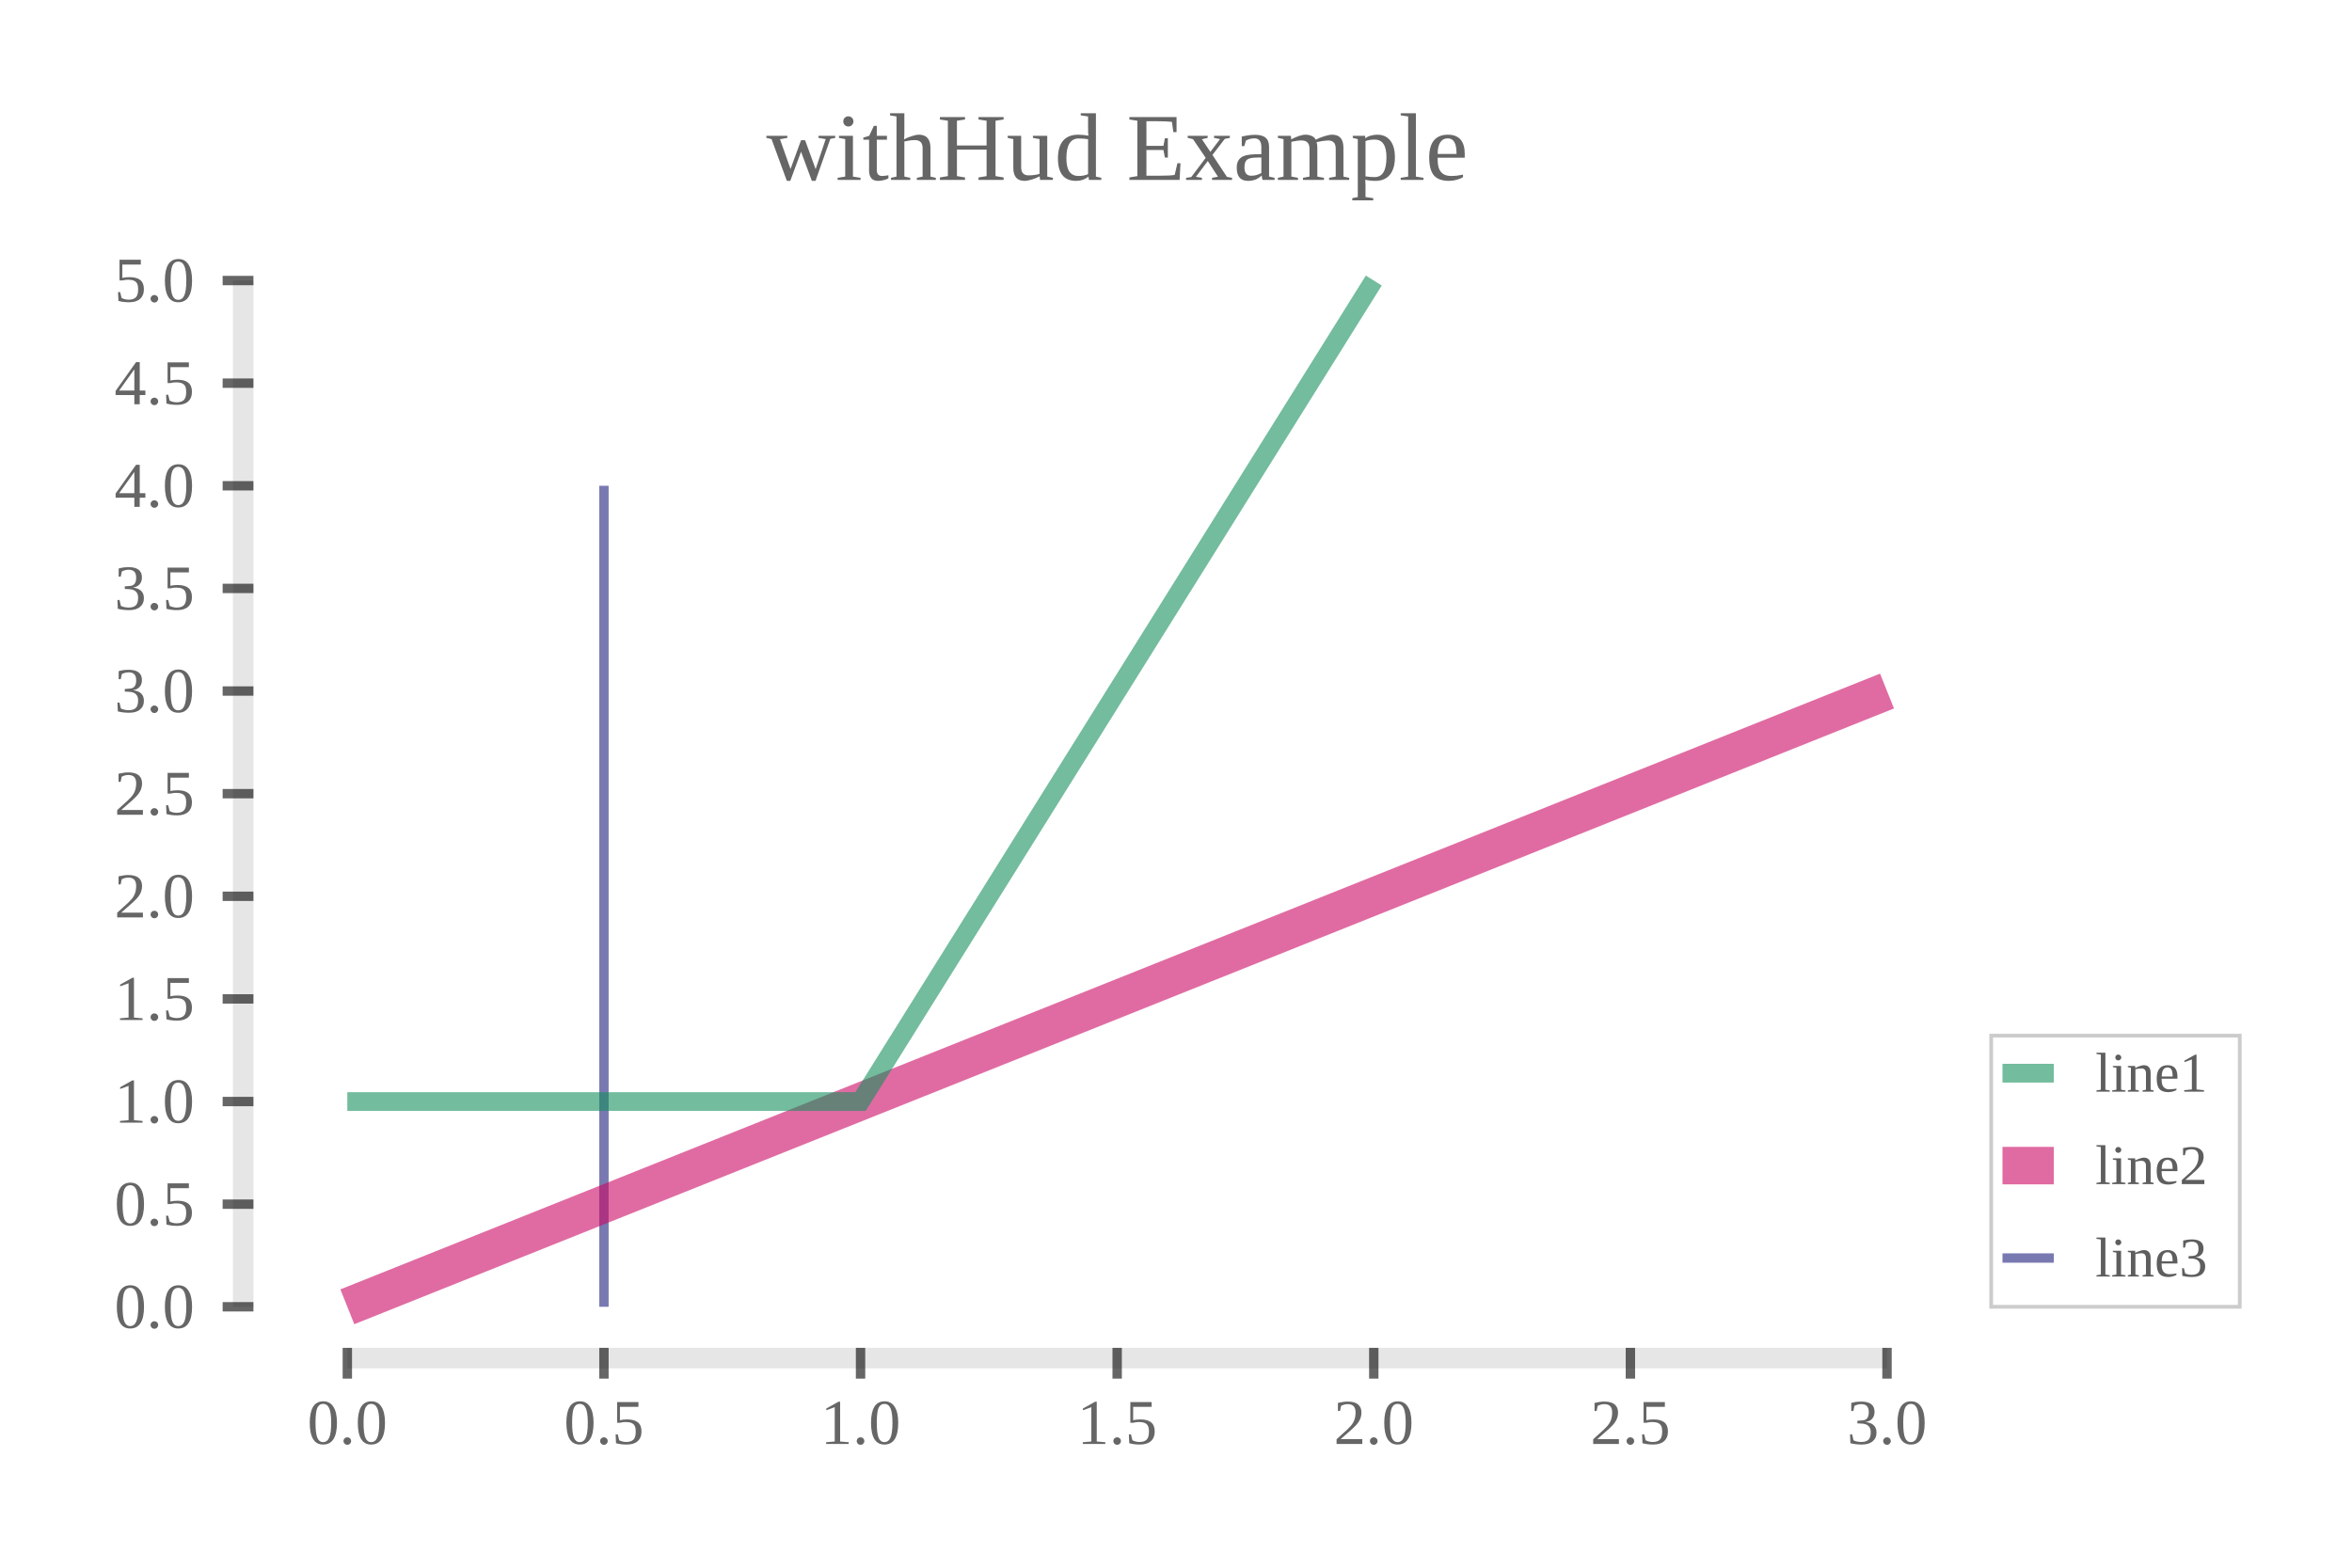
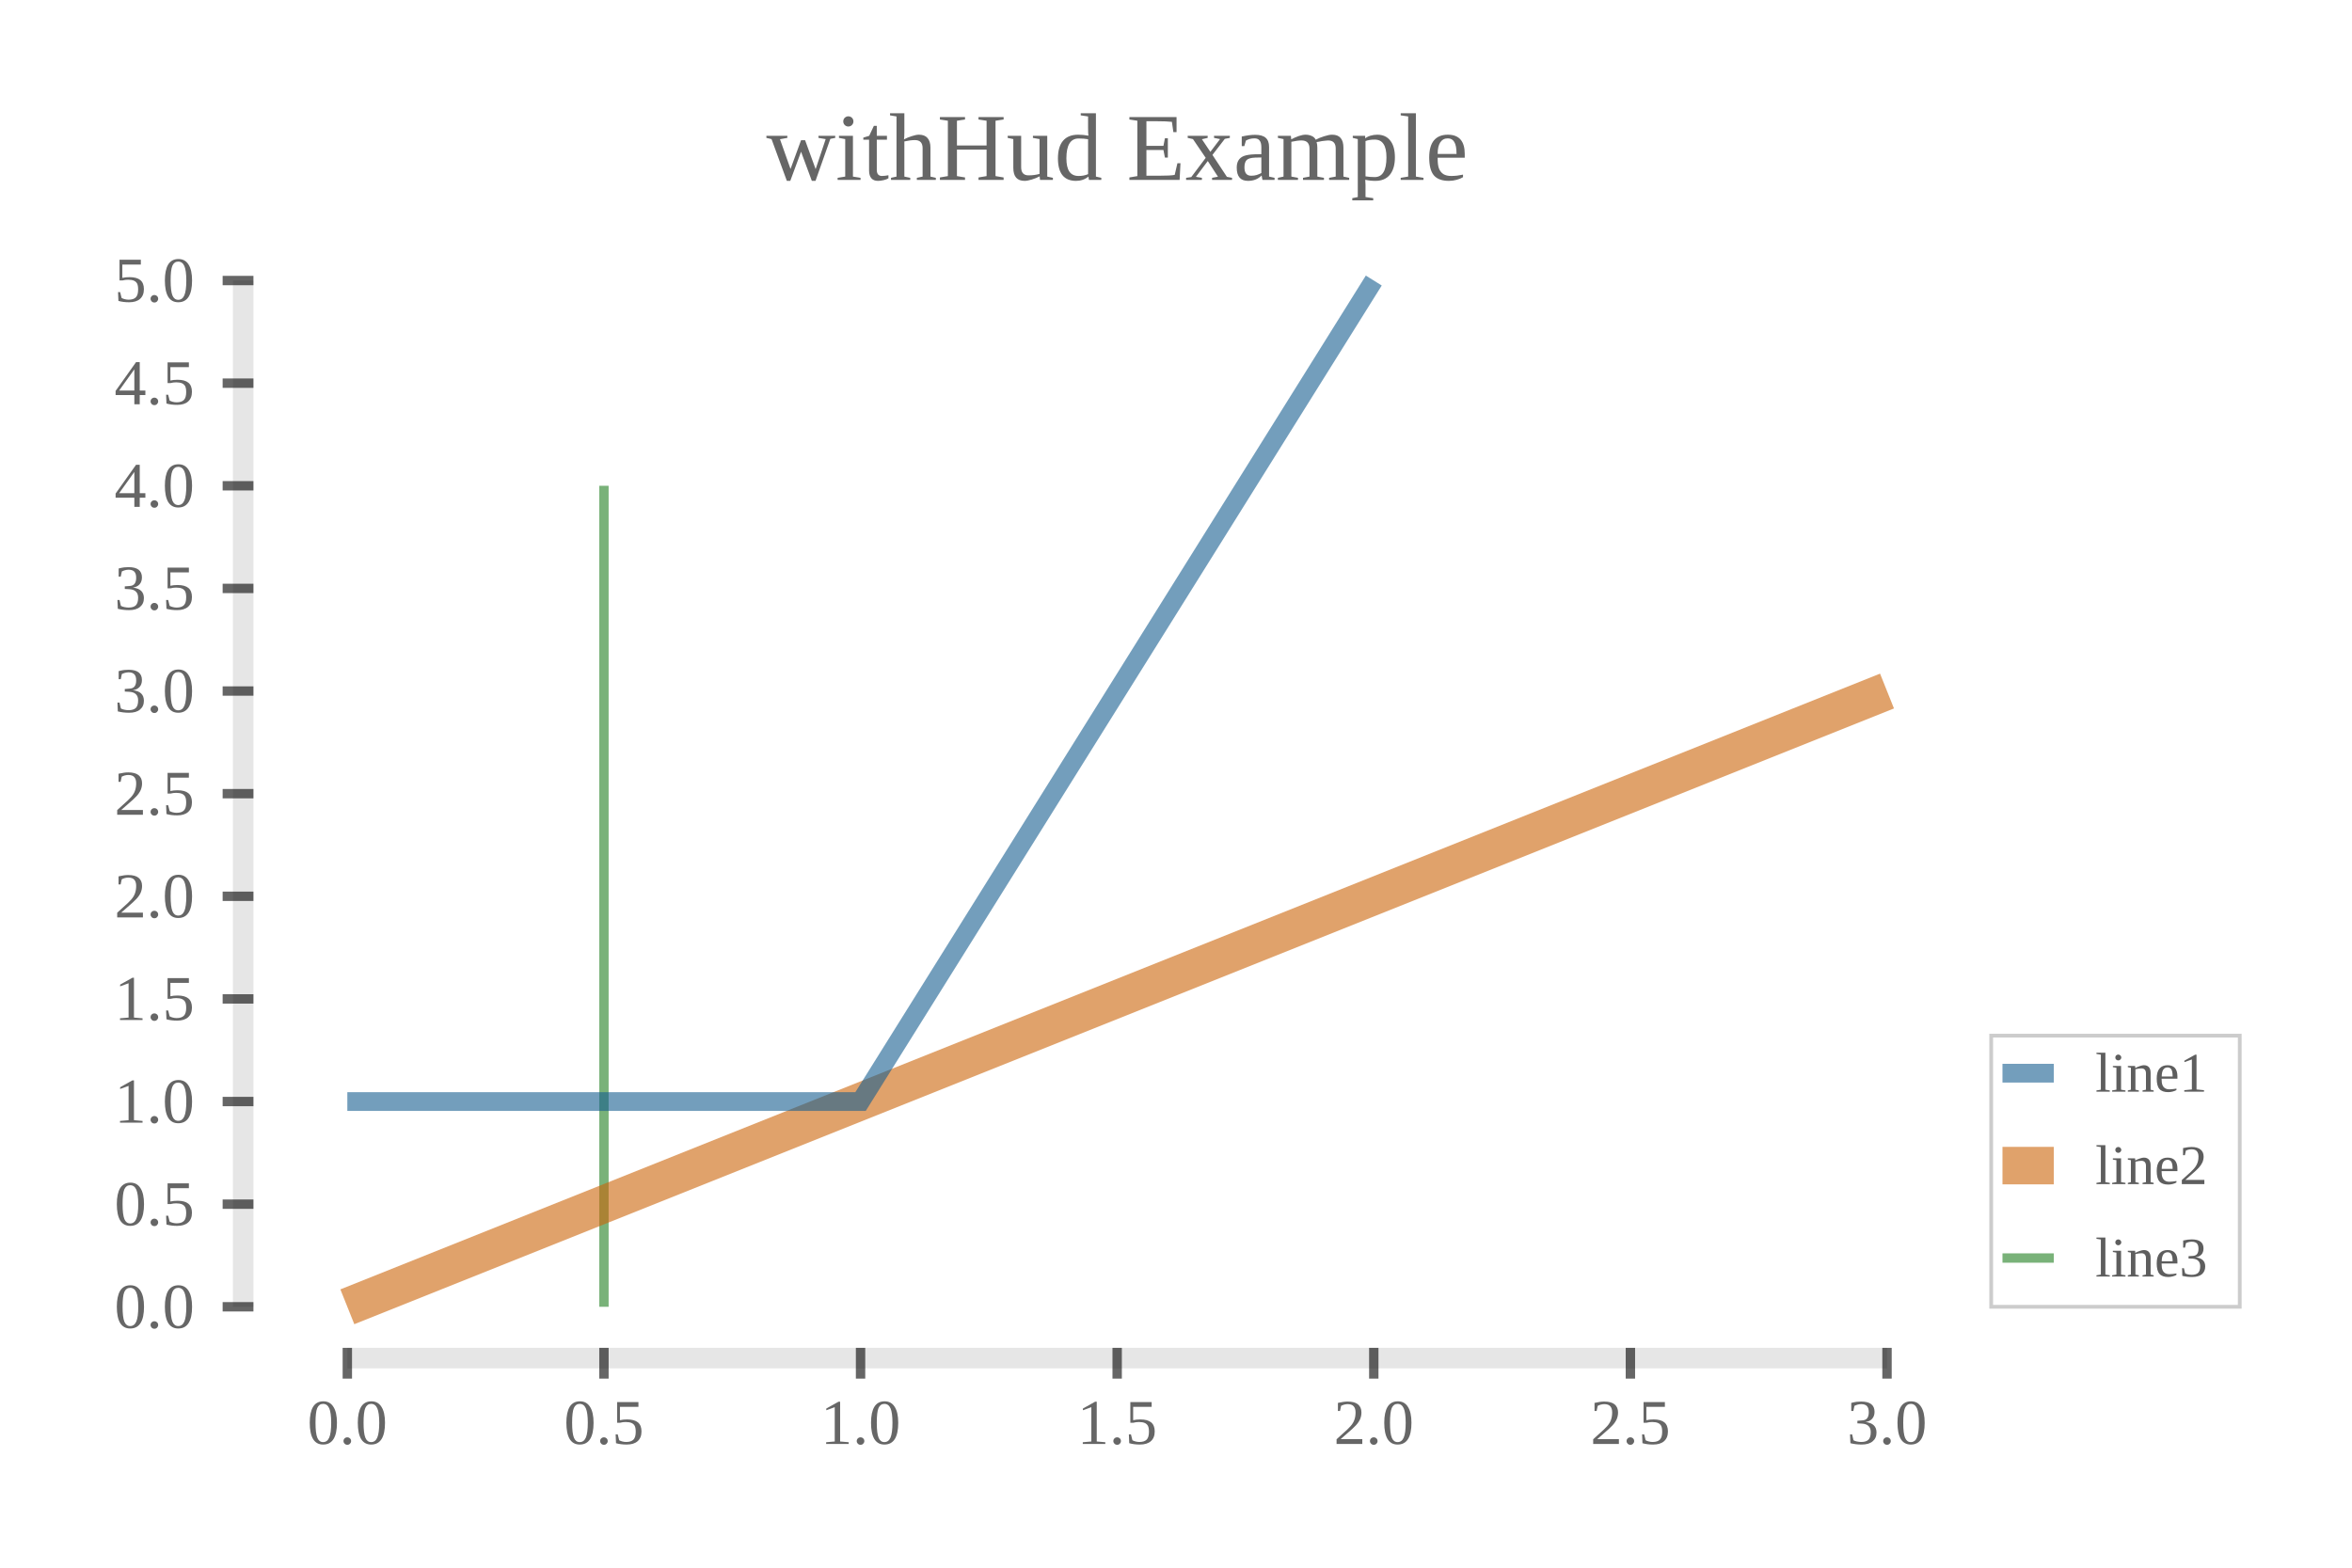
<svg xmlns="http://www.w3.org/2000/svg" height="200" stroke-opacity="1" viewBox="0 0 300 200" font-size="1" width="300" stroke="rgb(0,0,0)" version="1.1">
  <defs>
  </defs>
-   <g stroke-linejoin="miter" stroke-opacity="0.6" fill-opacity="0.0" stroke="rgb(33,33,127)" stroke-width="1.196" fill="rgb(0,0,0)" stroke-linecap="butt" stroke-miterlimit="10.0">
+   <g stroke-linejoin="miter" stroke-opacity="0.6" fill-opacity="0.0" stroke="rgb(33,127,33)" stroke-width="1.196" fill="rgb(0,0,0)" stroke-linecap="butt" stroke-miterlimit="10.0">
    <path d="M 77.034,61.975 v 104.74 " />
  </g>
-   <g stroke-linejoin="miter" stroke-opacity="0.6" fill-opacity="0.0" stroke="rgb(203,9,100)" stroke-width="4.785" fill="rgb(0,0,0)" stroke-linecap="butt" stroke-miterlimit="10.0">
+   <g stroke-linejoin="miter" stroke-opacity="0.6" fill-opacity="0.0" stroke="rgb(203,100,9)" stroke-width="4.785" fill="rgb(0,0,0)" stroke-linecap="butt" stroke-miterlimit="10.0">
    <path d="M 44.303,166.715 l 196.387,-78.555 " />
  </g>
-   <g stroke-linejoin="miter" stroke-opacity="0.6" fill-opacity="0.0" stroke="rgb(22,143,93)" stroke-width="2.392" fill="rgb(0,0,0)" stroke-linecap="butt" stroke-miterlimit="10.0">
+   <g stroke-linejoin="miter" stroke-opacity="0.6" fill-opacity="0.0" stroke="rgb(22,93,143)" stroke-width="2.392" fill="rgb(0,0,0)" stroke-linecap="butt" stroke-miterlimit="10.0">
    <path d="M 44.303,140.53 h 65.462 l 65.462,-104.74 " />
  </g>
  <g stroke-linejoin="miter" stroke-opacity="0.0" fill-opacity="0.0" stroke="rgb(0,0,0)" fill-rule="evenodd" stroke-width="0.0" fill="rgb(0,0,0)" stroke-linecap="butt" stroke-miterlimit="10.0">
    <path d="M 193.046,26.877 l -0,-13.48 h -101.1 l -0,13.48 Z" />
  </g>
  <g stroke-linejoin="miter" stroke-opacity="1.0" fill-opacity="0.6" font-size="12.255px" stroke="rgb(0,0,0)" fill-rule="evenodd" stroke-width="0.0" fill="rgb(0,0,0)" stroke-linecap="butt" stroke-miterlimit="10.0">
    <text dominant-baseline="middle" transform="matrix(1,-0,0,1,142.4963,20.1372)" stroke="none" text-anchor="middle">withHud Example
    </text>
  </g>
  <g stroke-linejoin="miter" stroke-opacity="0.0" fill-opacity="0.0" stroke="rgb(0,0,0)" fill-rule="evenodd" stroke-width="0.0" fill="rgb(0,0,0)" stroke-linecap="butt" stroke-miterlimit="10.0">
    <path d="M 284.24,165.143 l -0,-7.863 h -19.658 l -0,7.863 Z" />
  </g>
  <g stroke-linejoin="miter" stroke-opacity="1.0" fill-opacity="0.63" font-size="7.148px" stroke="rgb(0,0,0)" fill-rule="evenodd" stroke-width="0.0" fill="rgb(0,0,0)" stroke-linecap="butt" stroke-miterlimit="10.0">
    <text dominant-baseline="middle" transform="matrix(1,-0,0,1,274.4112,161.2114)" stroke="none" text-anchor="middle">line3
    </text>
  </g>
-   <g stroke-linejoin="miter" stroke-opacity="0.6" fill-opacity="0.0" stroke="rgb(33,33,127)" stroke-width="1.196" fill="rgb(0,0,0)" stroke-linecap="butt" stroke-miterlimit="10.0">
+   <g stroke-linejoin="miter" stroke-opacity="0.6" fill-opacity="0.0" stroke="rgb(33,127,33)" stroke-width="1.196" fill="rgb(0,0,0)" stroke-linecap="butt" stroke-miterlimit="10.0">
    <path d="M 255.417,160.496 h 6.546 " />
  </g>
  <g stroke-linejoin="miter" stroke-opacity="0.0" fill-opacity="0.0" stroke="rgb(0,0,0)" fill-rule="evenodd" stroke-width="0.0" fill="rgb(0,0,0)" stroke-linecap="butt" stroke-miterlimit="10.0">
    <path d="M 284.24,153.352 l -0,-7.863 h -19.658 l -0,7.863 Z" />
  </g>
  <g stroke-linejoin="miter" stroke-opacity="1.0" fill-opacity="0.63" font-size="7.148px" stroke="rgb(0,0,0)" fill-rule="evenodd" stroke-width="0.0" fill="rgb(0,0,0)" stroke-linecap="butt" stroke-miterlimit="10.0">
    <text dominant-baseline="middle" transform="matrix(1,-0,0,1,274.4112,149.4203)" stroke="none" text-anchor="middle">line2
    </text>
  </g>
-   <g stroke-linejoin="miter" stroke-opacity="0.6" fill-opacity="0.0" stroke="rgb(203,9,100)" stroke-width="4.785" fill="rgb(0,0,0)" stroke-linecap="butt" stroke-miterlimit="10.0">
+   <g stroke-linejoin="miter" stroke-opacity="0.6" fill-opacity="0.0" stroke="rgb(203,100,9)" stroke-width="4.785" fill="rgb(0,0,0)" stroke-linecap="butt" stroke-miterlimit="10.0">
    <path d="M 255.417,148.705 h 6.546 " />
  </g>
  <g stroke-linejoin="miter" stroke-opacity="0.0" fill-opacity="0.0" stroke="rgb(0,0,0)" fill-rule="evenodd" stroke-width="0.0" fill="rgb(0,0,0)" stroke-linecap="butt" stroke-miterlimit="10.0">
    <path d="M 284.24,141.561 l -0,-7.863 h -19.658 l -0,7.863 Z" />
  </g>
  <g stroke-linejoin="miter" stroke-opacity="1.0" fill-opacity="0.63" font-size="7.148px" stroke="rgb(0,0,0)" fill-rule="evenodd" stroke-width="0.0" fill="rgb(0,0,0)" stroke-linecap="butt" stroke-miterlimit="10.0">
    <text dominant-baseline="middle" transform="matrix(1,-0,0,1,274.4112,137.6292)" stroke="none" text-anchor="middle">line1
    </text>
  </g>
-   <g stroke-linejoin="miter" stroke-opacity="0.6" fill-opacity="0.0" stroke="rgb(22,143,93)" stroke-width="2.392" fill="rgb(0,0,0)" stroke-linecap="butt" stroke-miterlimit="10.0">
+   <g stroke-linejoin="miter" stroke-opacity="0.6" fill-opacity="0.0" stroke="rgb(22,93,143)" stroke-width="2.392" fill="rgb(0,0,0)" stroke-linecap="butt" stroke-miterlimit="10.0">
    <path d="M 255.417,136.914 h 6.546 " />
  </g>
  <g stroke-linejoin="miter" stroke-opacity="0.2" fill-opacity="0.0" stroke="rgb(0,0,0)" stroke-width="0.478" fill="rgb(0,0,0)" stroke-linecap="butt" stroke-miterlimit="10.0">
    <path d="M 285.682,166.715 l -0,-34.59 h -31.705 l -0,34.59 Z" />
  </g>
  <g stroke-linejoin="miter" stroke-opacity="0.0" fill-opacity="0.1" stroke="rgb(0,0,0)" stroke-width="0.0" fill="rgb(0,0,0)" stroke-linecap="butt" stroke-miterlimit="10.0">
    <path d="M 32.326,166.715 l -0,-130.925 h -2.619 l -0,130.925 Z" />
  </g>
  <g stroke-linejoin="miter" stroke-opacity="0.0" fill-opacity="0.0" stroke="rgb(0,0,0)" fill-rule="evenodd" stroke-width="0.0" fill="rgb(0,0,0)" stroke-linecap="butt" stroke-miterlimit="10.0">
    <path d="M 26.434,41.101 l -0,-8.987 h -13.48 l -0,8.987 Z" />
  </g>
  <g stroke-linejoin="miter" stroke-opacity="1.0" fill-opacity="0.6" font-size="8.17px" stroke="rgb(0,0,0)" fill-rule="evenodd" stroke-width="0.0" fill="rgb(0,0,0)" stroke-linecap="butt" stroke-miterlimit="10.0">
    <text dominant-baseline="middle" transform="matrix(1,-0,0,1,19.6942,36.6076)" stroke="none" text-anchor="middle">5.0
    </text>
  </g>
  <g stroke-linejoin="miter" stroke-opacity="0.6" fill-opacity="0.0" stroke="rgb(0,0,0)" stroke-width="1.196" fill="rgb(0,0,0)" stroke-linecap="butt" stroke-miterlimit="10.0">
    <path d="M 28.398,35.791 h 3.928 " />
  </g>
  <g stroke-linejoin="miter" stroke-opacity="0.0" fill-opacity="0.0" stroke="rgb(0,0,0)" fill-rule="evenodd" stroke-width="0.0" fill="rgb(0,0,0)" stroke-linecap="butt" stroke-miterlimit="10.0">
    <path d="M 26.434,54.193 l -0,-8.987 h -13.48 l -0,8.987 Z" />
  </g>
  <g stroke-linejoin="miter" stroke-opacity="1.0" fill-opacity="0.6" font-size="8.17px" stroke="rgb(0,0,0)" fill-rule="evenodd" stroke-width="0.0" fill="rgb(0,0,0)" stroke-linecap="butt" stroke-miterlimit="10.0">
    <text dominant-baseline="middle" transform="matrix(1,-0,0,1,19.6942,49.7)" stroke="none" text-anchor="middle">4.5
    </text>
  </g>
  <g stroke-linejoin="miter" stroke-opacity="0.6" fill-opacity="0.0" stroke="rgb(0,0,0)" stroke-width="1.196" fill="rgb(0,0,0)" stroke-linecap="butt" stroke-miterlimit="10.0">
    <path d="M 28.398,48.883 h 3.928 " />
  </g>
  <g stroke-linejoin="miter" stroke-opacity="0.0" fill-opacity="0.0" stroke="rgb(0,0,0)" fill-rule="evenodd" stroke-width="0.0" fill="rgb(0,0,0)" stroke-linecap="butt" stroke-miterlimit="10.0">
    <path d="M 26.434,67.286 l -0,-8.987 h -13.48 l -0,8.987 Z" />
  </g>
  <g stroke-linejoin="miter" stroke-opacity="1.0" fill-opacity="0.6" font-size="8.17px" stroke="rgb(0,0,0)" fill-rule="evenodd" stroke-width="0.0" fill="rgb(0,0,0)" stroke-linecap="butt" stroke-miterlimit="10.0">
    <text dominant-baseline="middle" transform="matrix(1,-0,0,1,19.6942,62.7925)" stroke="none" text-anchor="middle">4.0
    </text>
  </g>
  <g stroke-linejoin="miter" stroke-opacity="0.6" fill-opacity="0.0" stroke="rgb(0,0,0)" stroke-width="1.196" fill="rgb(0,0,0)" stroke-linecap="butt" stroke-miterlimit="10.0">
    <path d="M 28.398,61.975 h 3.928 " />
  </g>
  <g stroke-linejoin="miter" stroke-opacity="0.0" fill-opacity="0.0" stroke="rgb(0,0,0)" fill-rule="evenodd" stroke-width="0.0" fill="rgb(0,0,0)" stroke-linecap="butt" stroke-miterlimit="10.0">
    <path d="M 26.434,80.378 l -0,-8.987 h -13.48 l -0,8.987 Z" />
  </g>
  <g stroke-linejoin="miter" stroke-opacity="1.0" fill-opacity="0.6" font-size="8.17px" stroke="rgb(0,0,0)" fill-rule="evenodd" stroke-width="0.0" fill="rgb(0,0,0)" stroke-linecap="butt" stroke-miterlimit="10.0">
    <text dominant-baseline="middle" transform="matrix(1,-0,0,1,19.6942,75.885)" stroke="none" text-anchor="middle">3.5
    </text>
  </g>
  <g stroke-linejoin="miter" stroke-opacity="0.6" fill-opacity="0.0" stroke="rgb(0,0,0)" stroke-width="1.196" fill="rgb(0,0,0)" stroke-linecap="butt" stroke-miterlimit="10.0">
    <path d="M 28.398,75.068 h 3.928 " />
  </g>
  <g stroke-linejoin="miter" stroke-opacity="0.0" fill-opacity="0.0" stroke="rgb(0,0,0)" fill-rule="evenodd" stroke-width="0.0" fill="rgb(0,0,0)" stroke-linecap="butt" stroke-miterlimit="10.0">
    <path d="M 26.434,93.471 l -0,-8.987 h -13.48 l -0,8.987 Z" />
  </g>
  <g stroke-linejoin="miter" stroke-opacity="1.0" fill-opacity="0.6" font-size="8.17px" stroke="rgb(0,0,0)" fill-rule="evenodd" stroke-width="0.0" fill="rgb(0,0,0)" stroke-linecap="butt" stroke-miterlimit="10.0">
    <text dominant-baseline="middle" transform="matrix(1,-0,0,1,19.6942,88.9774)" stroke="none" text-anchor="middle">3.0
    </text>
  </g>
  <g stroke-linejoin="miter" stroke-opacity="0.6" fill-opacity="0.0" stroke="rgb(0,0,0)" stroke-width="1.196" fill="rgb(0,0,0)" stroke-linecap="butt" stroke-miterlimit="10.0">
    <path d="M 28.398,88.16 h 3.928 " />
  </g>
  <g stroke-linejoin="miter" stroke-opacity="0.0" fill-opacity="0.0" stroke="rgb(0,0,0)" fill-rule="evenodd" stroke-width="0.0" fill="rgb(0,0,0)" stroke-linecap="butt" stroke-miterlimit="10.0">
    <path d="M 26.434,106.563 l -0,-8.987 h -13.48 l -0,8.987 Z" />
  </g>
  <g stroke-linejoin="miter" stroke-opacity="1.0" fill-opacity="0.6" font-size="8.17px" stroke="rgb(0,0,0)" fill-rule="evenodd" stroke-width="0.0" fill="rgb(0,0,0)" stroke-linecap="butt" stroke-miterlimit="10.0">
    <text dominant-baseline="middle" transform="matrix(1,-0,0,1,19.6942,102.0699)" stroke="none" text-anchor="middle">2.5
    </text>
  </g>
  <g stroke-linejoin="miter" stroke-opacity="0.6" fill-opacity="0.0" stroke="rgb(0,0,0)" stroke-width="1.196" fill="rgb(0,0,0)" stroke-linecap="butt" stroke-miterlimit="10.0">
    <path d="M 28.398,101.253 h 3.928 " />
  </g>
  <g stroke-linejoin="miter" stroke-opacity="0.0" fill-opacity="0.0" stroke="rgb(0,0,0)" fill-rule="evenodd" stroke-width="0.0" fill="rgb(0,0,0)" stroke-linecap="butt" stroke-miterlimit="10.0">
    <path d="M 26.434,119.656 l -0,-8.987 h -13.48 l -0,8.987 Z" />
  </g>
  <g stroke-linejoin="miter" stroke-opacity="1.0" fill-opacity="0.6" font-size="8.17px" stroke="rgb(0,0,0)" fill-rule="evenodd" stroke-width="0.0" fill="rgb(0,0,0)" stroke-linecap="butt" stroke-miterlimit="10.0">
    <text dominant-baseline="middle" transform="matrix(1,-0,0,1,19.6942,115.1624)" stroke="none" text-anchor="middle">2.0
    </text>
  </g>
  <g stroke-linejoin="miter" stroke-opacity="0.6" fill-opacity="0.0" stroke="rgb(0,0,0)" stroke-width="1.196" fill="rgb(0,0,0)" stroke-linecap="butt" stroke-miterlimit="10.0">
    <path d="M 28.398,114.345 h 3.928 " />
  </g>
  <g stroke-linejoin="miter" stroke-opacity="0.0" fill-opacity="0.0" stroke="rgb(0,0,0)" fill-rule="evenodd" stroke-width="0.0" fill="rgb(0,0,0)" stroke-linecap="butt" stroke-miterlimit="10.0">
    <path d="M 26.434,132.748 l -0,-8.987 h -13.48 l -0,8.987 Z" />
  </g>
  <g stroke-linejoin="miter" stroke-opacity="1.0" fill-opacity="0.6" font-size="8.17px" stroke="rgb(0,0,0)" fill-rule="evenodd" stroke-width="0.0" fill="rgb(0,0,0)" stroke-linecap="butt" stroke-miterlimit="10.0">
    <text dominant-baseline="middle" transform="matrix(1,-0,0,1,19.6942,128.2549)" stroke="none" text-anchor="middle">1.5
    </text>
  </g>
  <g stroke-linejoin="miter" stroke-opacity="0.6" fill-opacity="0.0" stroke="rgb(0,0,0)" stroke-width="1.196" fill="rgb(0,0,0)" stroke-linecap="butt" stroke-miterlimit="10.0">
    <path d="M 28.398,127.438 h 3.928 " />
  </g>
  <g stroke-linejoin="miter" stroke-opacity="0.0" fill-opacity="0.0" stroke="rgb(0,0,0)" fill-rule="evenodd" stroke-width="0.0" fill="rgb(0,0,0)" stroke-linecap="butt" stroke-miterlimit="10.0">
    <path d="M 26.434,145.841 l -0,-8.987 h -13.48 l -0,8.987 Z" />
  </g>
  <g stroke-linejoin="miter" stroke-opacity="1.0" fill-opacity="0.6" font-size="8.17px" stroke="rgb(0,0,0)" fill-rule="evenodd" stroke-width="0.0" fill="rgb(0,0,0)" stroke-linecap="butt" stroke-miterlimit="10.0">
    <text dominant-baseline="middle" transform="matrix(1,-0,0,1,19.6942,141.3473)" stroke="none" text-anchor="middle">1.0
    </text>
  </g>
  <g stroke-linejoin="miter" stroke-opacity="0.6" fill-opacity="0.0" stroke="rgb(0,0,0)" stroke-width="1.196" fill="rgb(0,0,0)" stroke-linecap="butt" stroke-miterlimit="10.0">
    <path d="M 28.398,140.53 h 3.928 " />
  </g>
  <g stroke-linejoin="miter" stroke-opacity="0.0" fill-opacity="0.0" stroke="rgb(0,0,0)" fill-rule="evenodd" stroke-width="0.0" fill="rgb(0,0,0)" stroke-linecap="butt" stroke-miterlimit="10.0">
    <path d="M 26.434,158.933 l -0,-8.987 h -13.48 l -0,8.987 Z" />
  </g>
  <g stroke-linejoin="miter" stroke-opacity="1.0" fill-opacity="0.6" font-size="8.17px" stroke="rgb(0,0,0)" fill-rule="evenodd" stroke-width="0.0" fill="rgb(0,0,0)" stroke-linecap="butt" stroke-miterlimit="10.0">
    <text dominant-baseline="middle" transform="matrix(1,-0,0,1,19.6942,154.4398)" stroke="none" text-anchor="middle">0.5
    </text>
  </g>
  <g stroke-linejoin="miter" stroke-opacity="0.6" fill-opacity="0.0" stroke="rgb(0,0,0)" stroke-width="1.196" fill="rgb(0,0,0)" stroke-linecap="butt" stroke-miterlimit="10.0">
    <path d="M 28.398,153.623 h 3.928 " />
  </g>
  <g stroke-linejoin="miter" stroke-opacity="0.0" fill-opacity="0.0" stroke="rgb(0,0,0)" fill-rule="evenodd" stroke-width="0.0" fill="rgb(0,0,0)" stroke-linecap="butt" stroke-miterlimit="10.0">
    <path d="M 26.434,172.026 l -0,-8.987 h -13.48 l -0,8.987 Z" />
  </g>
  <g stroke-linejoin="miter" stroke-opacity="1.0" fill-opacity="0.6" font-size="8.17px" stroke="rgb(0,0,0)" fill-rule="evenodd" stroke-width="0.0" fill="rgb(0,0,0)" stroke-linecap="butt" stroke-miterlimit="10.0">
    <text dominant-baseline="middle" transform="matrix(1,-0,0,1,19.6942,167.5323)" stroke="none" text-anchor="middle">0.0
    </text>
  </g>
  <g stroke-linejoin="miter" stroke-opacity="0.6" fill-opacity="0.0" stroke="rgb(0,0,0)" stroke-width="1.196" fill="rgb(0,0,0)" stroke-linecap="butt" stroke-miterlimit="10.0">
    <path d="M 28.398,166.715 h 3.928 " />
  </g>
  <g stroke-linejoin="miter" stroke-opacity="0.0" fill-opacity="0.1" stroke="rgb(0,0,0)" stroke-width="0.0" fill="rgb(0,0,0)" stroke-linecap="butt" stroke-miterlimit="10.0">
    <path d="M 240.69,174.571 l -0,-2.619 h -196.387 l -0,2.619 Z" />
  </g>
  <g stroke-linejoin="miter" stroke-opacity="0.0" fill-opacity="0.0" stroke="rgb(0,0,0)" fill-rule="evenodd" stroke-width="0.0" fill="rgb(0,0,0)" stroke-linecap="butt" stroke-miterlimit="10.0">
    <path d="M 247.43,186.831 l -0,-8.987 h -13.48 l -0,8.987 Z" />
  </g>
  <g stroke-linejoin="miter" stroke-opacity="1.0" fill-opacity="0.6" font-size="8.17px" stroke="rgb(0,0,0)" fill-rule="evenodd" stroke-width="0.0" fill="rgb(0,0,0)" stroke-linecap="butt" stroke-miterlimit="10.0">
    <text dominant-baseline="middle" transform="matrix(1,-0,0,1,240.6899,182.3372)" stroke="none" text-anchor="middle">3.0
    </text>
  </g>
  <g stroke-linejoin="miter" stroke-opacity="0.6" fill-opacity="0.0" stroke="rgb(0,0,0)" stroke-width="1.196" fill="rgb(0,0,0)" stroke-linecap="butt" stroke-miterlimit="10.0">
    <path d="M 240.69,171.952 v 3.928 " />
  </g>
  <g stroke-linejoin="miter" stroke-opacity="0.0" fill-opacity="0.0" stroke="rgb(0,0,0)" fill-rule="evenodd" stroke-width="0.0" fill="rgb(0,0,0)" stroke-linecap="butt" stroke-miterlimit="10.0">
    <path d="M 214.699,186.831 l -0,-8.987 h -13.48 l -0,8.987 Z" />
  </g>
  <g stroke-linejoin="miter" stroke-opacity="1.0" fill-opacity="0.6" font-size="8.17px" stroke="rgb(0,0,0)" fill-rule="evenodd" stroke-width="0.0" fill="rgb(0,0,0)" stroke-linecap="butt" stroke-miterlimit="10.0">
    <text dominant-baseline="middle" transform="matrix(1,-0,0,1,207.9587,182.3372)" stroke="none" text-anchor="middle">2.5
    </text>
  </g>
  <g stroke-linejoin="miter" stroke-opacity="0.6" fill-opacity="0.0" stroke="rgb(0,0,0)" stroke-width="1.196" fill="rgb(0,0,0)" stroke-linecap="butt" stroke-miterlimit="10.0">
    <path d="M 207.959,171.952 v 3.928 " />
  </g>
  <g stroke-linejoin="miter" stroke-opacity="0.0" fill-opacity="0.0" stroke="rgb(0,0,0)" fill-rule="evenodd" stroke-width="0.0" fill="rgb(0,0,0)" stroke-linecap="butt" stroke-miterlimit="10.0">
    <path d="M 181.968,186.831 l -0,-8.987 h -13.48 l -0,8.987 Z" />
  </g>
  <g stroke-linejoin="miter" stroke-opacity="1.0" fill-opacity="0.6" font-size="8.17px" stroke="rgb(0,0,0)" fill-rule="evenodd" stroke-width="0.0" fill="rgb(0,0,0)" stroke-linecap="butt" stroke-miterlimit="10.0">
    <text dominant-baseline="middle" transform="matrix(1,-0,0,1,175.2275,182.3372)" stroke="none" text-anchor="middle">2.0
    </text>
  </g>
  <g stroke-linejoin="miter" stroke-opacity="0.6" fill-opacity="0.0" stroke="rgb(0,0,0)" stroke-width="1.196" fill="rgb(0,0,0)" stroke-linecap="butt" stroke-miterlimit="10.0">
    <path d="M 175.227,171.952 v 3.928 " />
  </g>
  <g stroke-linejoin="miter" stroke-opacity="0.0" fill-opacity="0.0" stroke="rgb(0,0,0)" fill-rule="evenodd" stroke-width="0.0" fill="rgb(0,0,0)" stroke-linecap="butt" stroke-miterlimit="10.0">
    <path d="M 149.236,186.831 l -0,-8.987 h -13.48 l -0,8.987 Z" />
  </g>
  <g stroke-linejoin="miter" stroke-opacity="1.0" fill-opacity="0.6" font-size="8.17px" stroke="rgb(0,0,0)" fill-rule="evenodd" stroke-width="0.0" fill="rgb(0,0,0)" stroke-linecap="butt" stroke-miterlimit="10.0">
    <text dominant-baseline="middle" transform="matrix(1,-0,0,1,142.4963,182.3372)" stroke="none" text-anchor="middle">1.5
    </text>
  </g>
  <g stroke-linejoin="miter" stroke-opacity="0.6" fill-opacity="0.0" stroke="rgb(0,0,0)" stroke-width="1.196" fill="rgb(0,0,0)" stroke-linecap="butt" stroke-miterlimit="10.0">
    <path d="M 142.496,171.952 v 3.928 " />
  </g>
  <g stroke-linejoin="miter" stroke-opacity="0.0" fill-opacity="0.0" stroke="rgb(0,0,0)" fill-rule="evenodd" stroke-width="0.0" fill="rgb(0,0,0)" stroke-linecap="butt" stroke-miterlimit="10.0">
    <path d="M 116.505,186.831 l -0,-8.987 h -13.48 l -0,8.987 Z" />
  </g>
  <g stroke-linejoin="miter" stroke-opacity="1.0" fill-opacity="0.6" font-size="8.17px" stroke="rgb(0,0,0)" fill-rule="evenodd" stroke-width="0.0" fill="rgb(0,0,0)" stroke-linecap="butt" stroke-miterlimit="10.0">
    <text dominant-baseline="middle" transform="matrix(1,-0,0,1,109.7652,182.3372)" stroke="none" text-anchor="middle">1.0
    </text>
  </g>
  <g stroke-linejoin="miter" stroke-opacity="0.6" fill-opacity="0.0" stroke="rgb(0,0,0)" stroke-width="1.196" fill="rgb(0,0,0)" stroke-linecap="butt" stroke-miterlimit="10.0">
    <path d="M 109.765,171.952 v 3.928 " />
  </g>
  <g stroke-linejoin="miter" stroke-opacity="0.0" fill-opacity="0.0" stroke="rgb(0,0,0)" fill-rule="evenodd" stroke-width="0.0" fill="rgb(0,0,0)" stroke-linecap="butt" stroke-miterlimit="10.0">
    <path d="M 83.774,186.831 l -0,-8.987 h -13.48 l -0,8.987 Z" />
  </g>
  <g stroke-linejoin="miter" stroke-opacity="1.0" fill-opacity="0.6" font-size="8.17px" stroke="rgb(0,0,0)" fill-rule="evenodd" stroke-width="0.0" fill="rgb(0,0,0)" stroke-linecap="butt" stroke-miterlimit="10.0">
    <text dominant-baseline="middle" transform="matrix(1,-0,0,1,77.034,182.3372)" stroke="none" text-anchor="middle">0.5
    </text>
  </g>
  <g stroke-linejoin="miter" stroke-opacity="0.6" fill-opacity="0.0" stroke="rgb(0,0,0)" stroke-width="1.196" fill="rgb(0,0,0)" stroke-linecap="butt" stroke-miterlimit="10.0">
    <path d="M 77.034,171.952 v 3.928 " />
  </g>
  <g stroke-linejoin="miter" stroke-opacity="0.0" fill-opacity="0.0" stroke="rgb(0,0,0)" fill-rule="evenodd" stroke-width="0.0" fill="rgb(0,0,0)" stroke-linecap="butt" stroke-miterlimit="10.0">
    <path d="M 51.043,186.831 l -0,-8.987 h -13.48 l -0,8.987 Z" />
  </g>
  <g stroke-linejoin="miter" stroke-opacity="1.0" fill-opacity="0.6" font-size="8.17px" stroke="rgb(0,0,0)" fill-rule="evenodd" stroke-width="0.0" fill="rgb(0,0,0)" stroke-linecap="butt" stroke-miterlimit="10.0">
    <text dominant-baseline="middle" transform="matrix(1,-0,0,1,44.3028,182.3372)" stroke="none" text-anchor="middle">0.0
    </text>
  </g>
  <g stroke-linejoin="miter" stroke-opacity="0.6" fill-opacity="0.0" stroke="rgb(0,0,0)" stroke-width="1.196" fill="rgb(0,0,0)" stroke-linecap="butt" stroke-miterlimit="10.0">
    <path d="M 44.303,171.952 v 3.928 " />
  </g>
  <g stroke-linejoin="miter" stroke-opacity="0.0" fill-opacity="0.0" stroke="rgb(0,0,0)" stroke-width="0.0" fill="rgb(0,0,0)" stroke-linecap="butt" stroke-miterlimit="10.0">
    <path d="M 240.69,166.715 l -0,-130.925 h -196.387 l -0,130.925 Z" />
  </g>
</svg>
